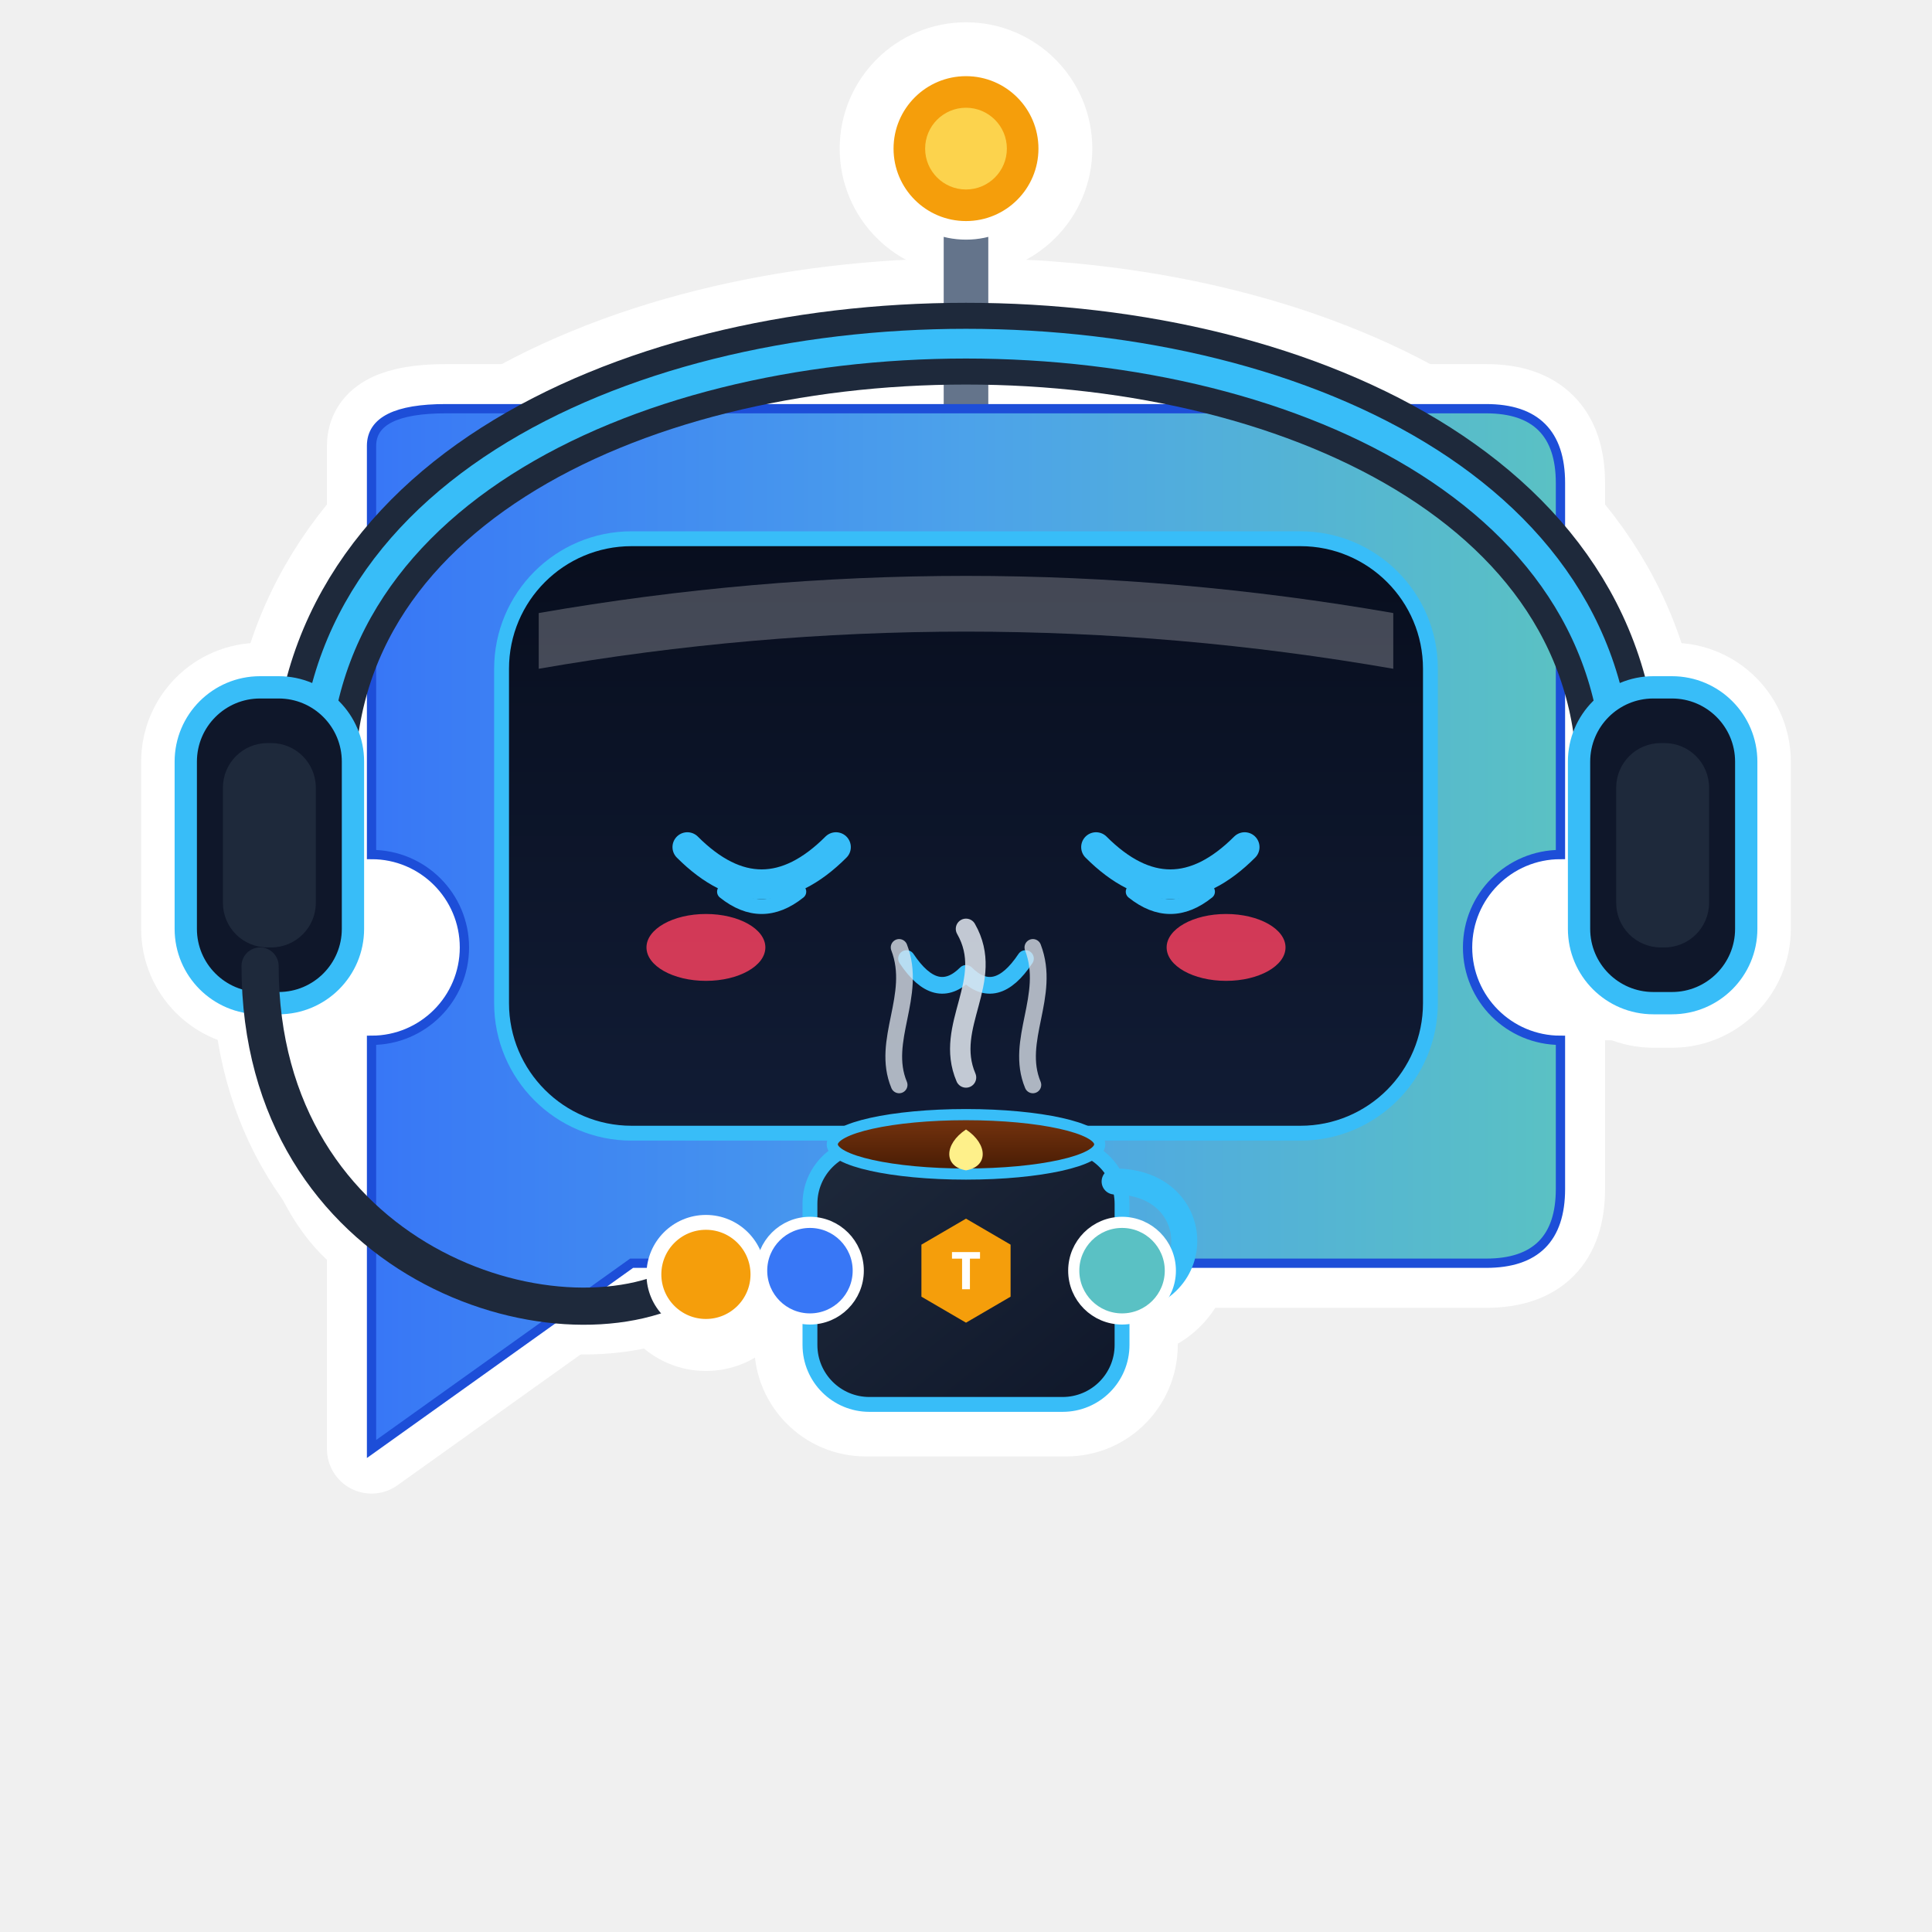
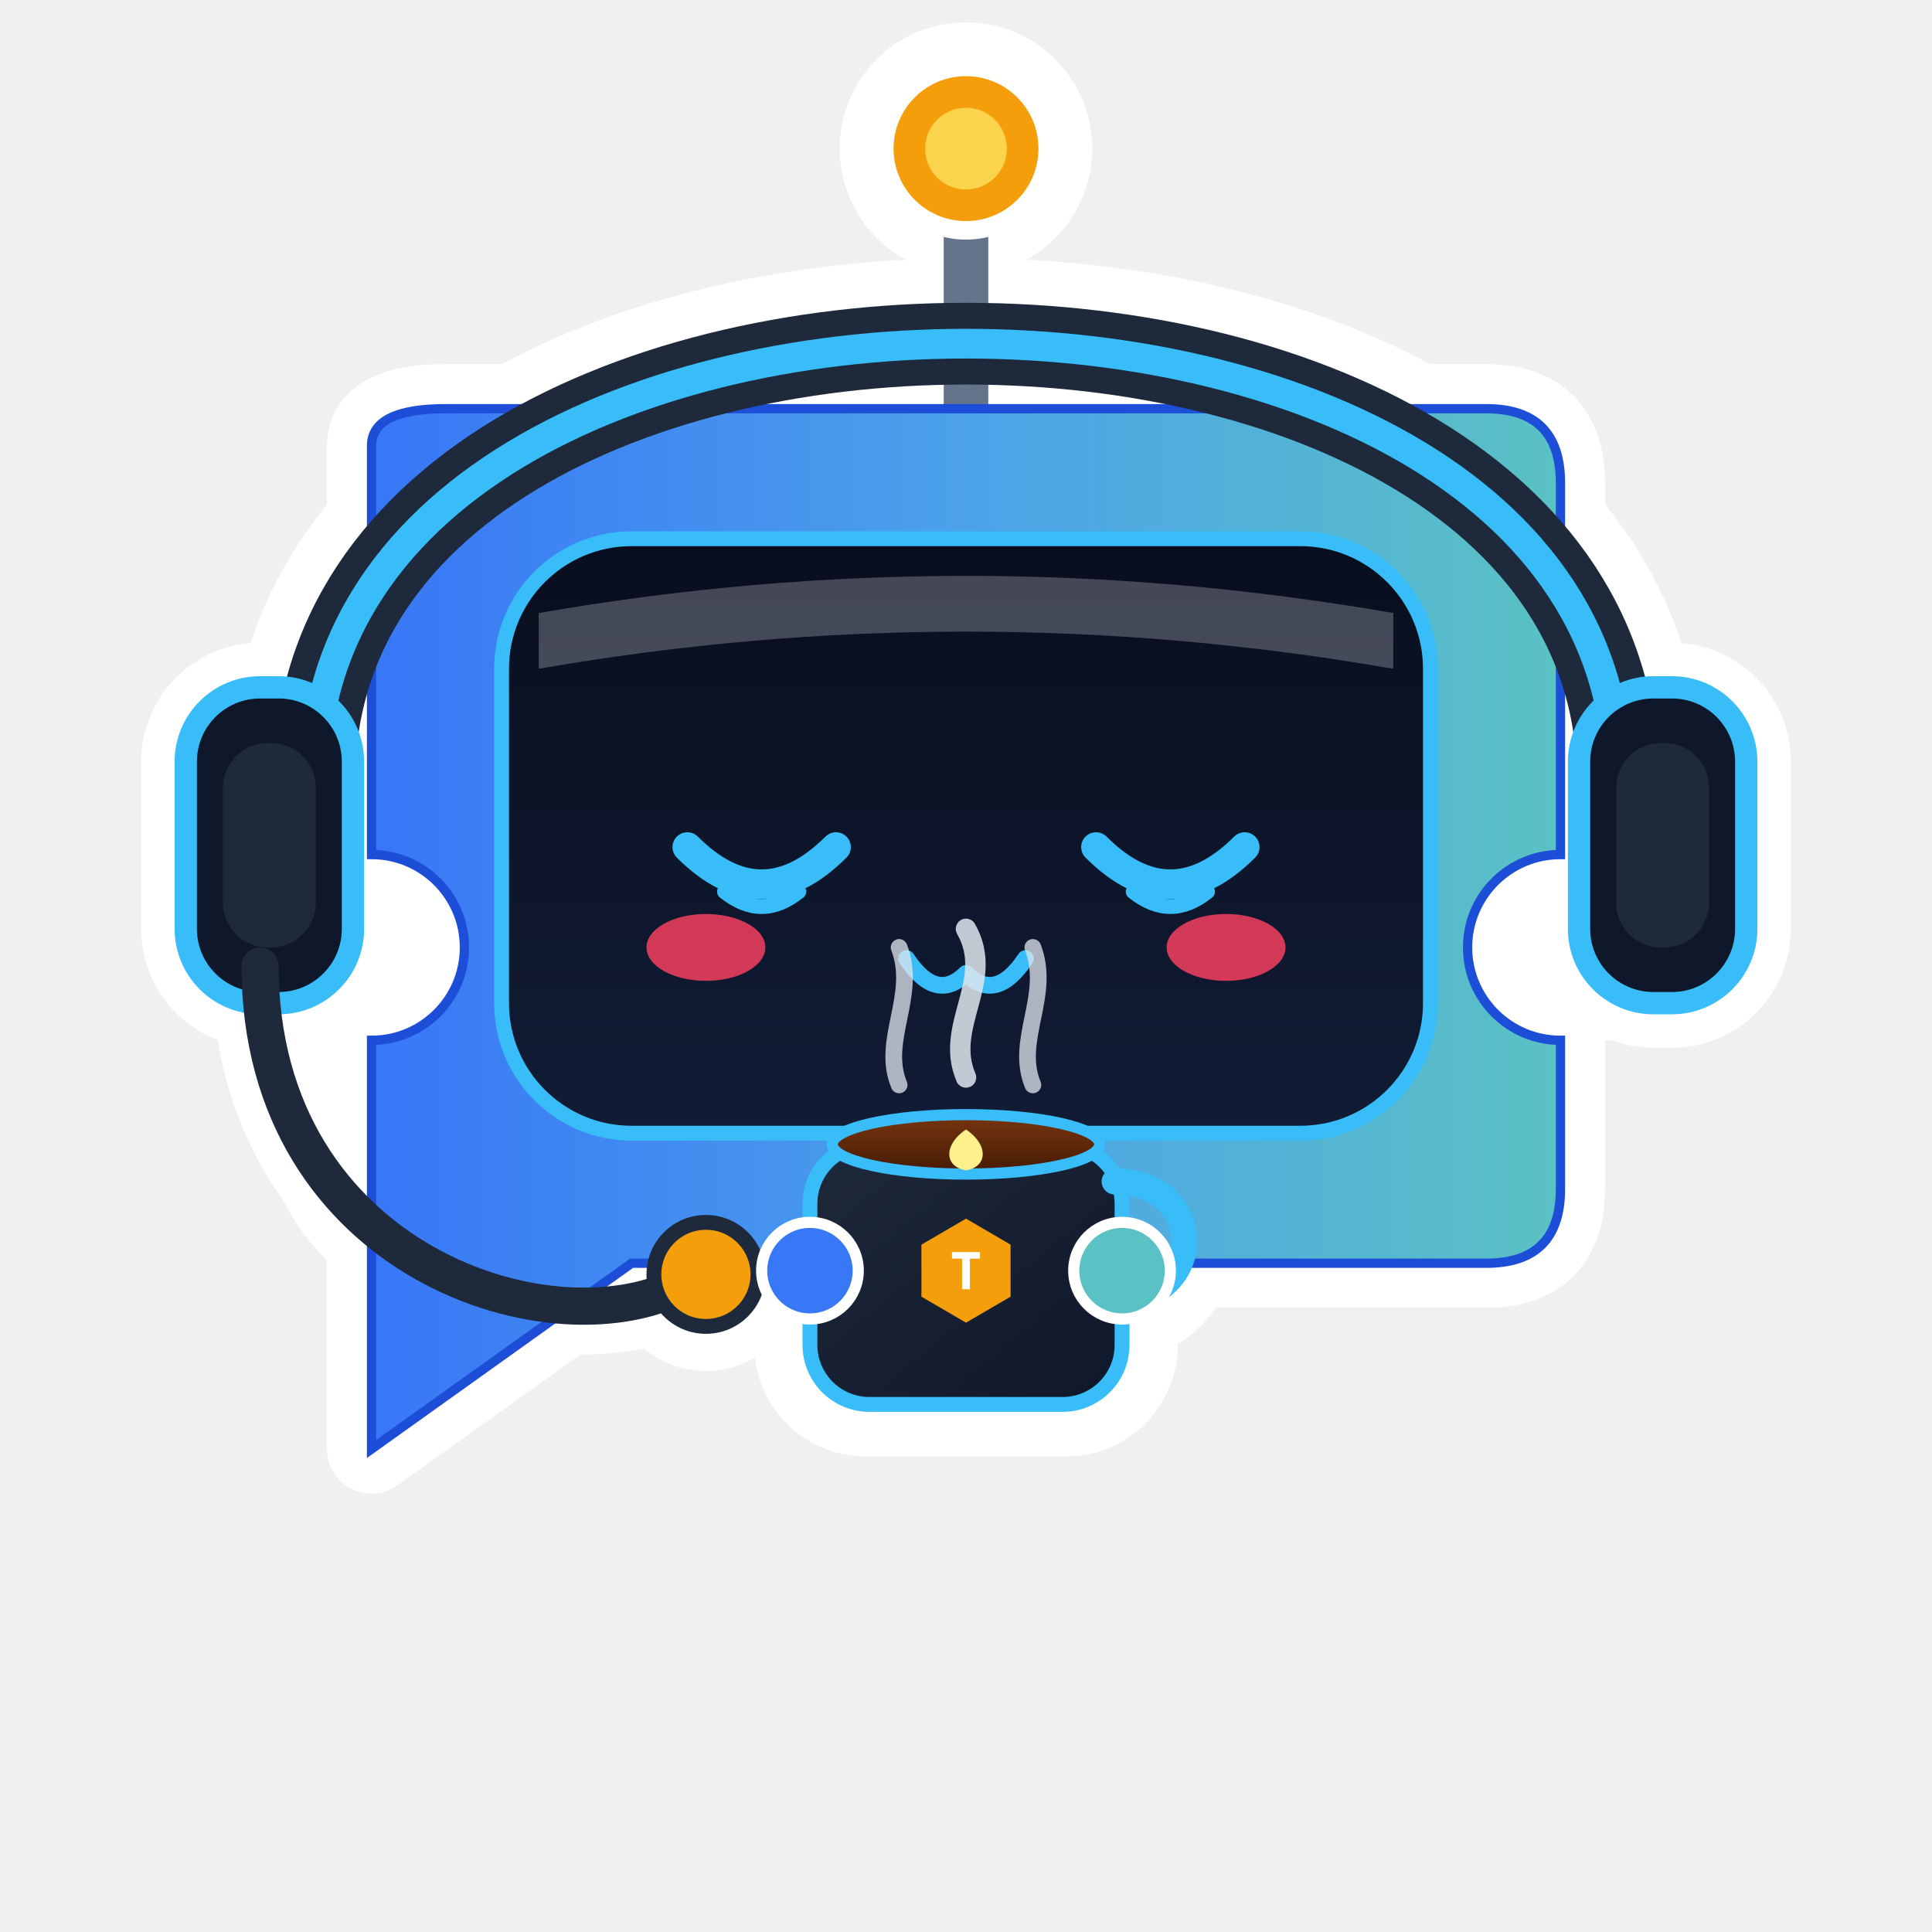
<svg xmlns="http://www.w3.org/2000/svg" viewBox="0 0 520 520" width="520" height="520">
  <defs>
    <linearGradient id="headGrad4" x1="0%" y1="0%" x2="100%" y2="0%">
      <stop offset="0%" stop-color="#3877F6" />
      <stop offset="50%" stop-color="#4CA2EA" />
      <stop offset="100%" stop-color="#5AC1C4" />
    </linearGradient>
    <linearGradient id="screenGrad4" x1="0%" y1="0%" x2="0%" y2="100%">
      <stop offset="0%" stop-color="#080E1E" />
      <stop offset="100%" stop-color="#111C35" />
    </linearGradient>
    <linearGradient id="mugGrad4" x1="0%" y1="0%" x2="100%" y2="100%">
      <stop offset="0%" stop-color="#1E293B" />
      <stop offset="100%" stop-color="#0F172A" />
    </linearGradient>
    <linearGradient id="coffeeGrad4" x1="0%" y1="0%" x2="0%" y2="100%">
      <stop offset="0%" stop-color="#78350F" />
      <stop offset="100%" stop-color="#451A03" />
    </linearGradient>
  </defs>
  <g id="Artwork" transform="translate(260, 270)">
    <g id="WhiteBorder" fill="#FFFFFF" stroke="#FFFFFF" stroke-linejoin="round" stroke-linecap="round">
      <circle cx="0" cy="-230" r="22" stroke-width="24" />
      <line x1="0" y1="-150" x2="0" y2="-230" stroke-width="32" />
      <path d="M -175 -50 C -190 -220, 190 -220, 175 -50" fill="none" stroke-width="46" />
      <rect x="-210" y="-85" width="45" height="85" rx="20" stroke-width="24" />
      <rect x="165" y="-85" width="45" height="85" rx="20" stroke-width="24" />
      <path d="M -160 -150 Q -160 -160, -140 -160 L 140 -160 Q 160 -160, 160 -140 L 160 -40 A 25 25 0 0 0 160 10 L 160 50 Q 160 70, 140 70 L -90 70 L -160 120 L -160 10 A 25 25 0 0 0 -160 -40 Z" stroke-width="24" />
      <path d="M -190 -10 C -190 70, -110 95, -75 75" fill="none" stroke-width="26" />
      <circle cx="-70" cy="73" r="14" stroke-width="24" />
      <path d="M -190 -10 C -190 60, -160 70, -160 70 L -160 10 L -160 -10 Z" stroke-width="12" />
      <rect x="-45" y="35" width="90" height="75" rx="18" stroke-width="24" />
      <path d="M 40 45 C 68 45, 68 85, 40 85" fill="none" stroke-width="22" />
      <path d="M -20 25 C -25 10, -15 -5, -20 -20" fill="none" stroke-width="18" />
      <path d="M 0 25 C -5 5, 10 -10, 0 -25" fill="none" stroke-width="20" />
      <path d="M 20 25 C 15 10, 25 -5, 20 -20" fill="none" stroke-width="18" />
    </g>
    <path d="M 160 -40 A 25 25 0 0 0 160 10 L 175 10 L 175 -40 Z" fill="#FFFFFF" stroke="none" />
    <path d="M -160 -40 A 25 25 0 0 1 -160 10 L -175 10 L -175 -40 Z" fill="#FFFFFF" stroke="none" />
    <path d="M 0 -150 L 0 -220" stroke="#64748B" stroke-width="12" stroke-linecap="round" />
    <circle cx="0" cy="-230" r="22" fill="#F59E0B" stroke="#FFFFFF" stroke-width="5" />
    <circle cx="0" cy="-230" r="11" fill="#FCD34D" />
    <path d="M -160 -150 Q -160 -160, -140 -160 L 140 -160 Q 160 -160, 160 -140 L 160 -40 A 25 25 0 0 0 160 10 L 160 50 Q 160 70, 140 70 L -90 70 L -160 120 L -160 10 A 25 25 0 0 0 -160 -40 Z" fill="url(#headGrad4)" stroke="#1D4ED8" stroke-width="2.5" />
    <rect x="-125" y="-125" width="250" height="160" rx="35" fill="url(#screenGrad4)" stroke="#38BDF8" stroke-width="4" />
    <path d="M -115 -105 Q 0 -125 115 -105 L 115 -90 Q 0 -110 -115 -90 Z" fill="#FFFFFF" opacity="0.24" />
    <path d="M -75 -42 Q -55 -22, -35 -42" fill="none" stroke="#38BDF8" stroke-width="8" stroke-linecap="round" />
    <path d="M -65 -30 Q -55 -22, -45 -30" fill="none" stroke="#38BDF8" stroke-width="4" stroke-linecap="round" />
    <path d="M 35 -42 Q 55 -22, 75 -42" fill="none" stroke="#38BDF8" stroke-width="8" stroke-linecap="round" />
    <path d="M 45 -30 Q 55 -22, 65 -30" fill="none" stroke="#38BDF8" stroke-width="4" stroke-linecap="round" />
    <ellipse cx="-70" cy="-15" rx="16" ry="9" fill="#F43F5E" opacity="0.85" />
    <ellipse cx="70" cy="-15" rx="16" ry="9" fill="#F43F5E" opacity="0.85" />
    <path d="M -16 -12 Q -8 0 0 -8 Q 8 0 16 -12" fill="none" stroke="#38BDF8" stroke-width="4.5" stroke-linecap="round" stroke-linejoin="round" />
    <path d="M -175 -50 C -190 -220, 190 -220, 175 -50" fill="none" stroke="#1E293B" stroke-width="22" stroke-linecap="round" />
    <path d="M -175 -50 C -190 -220, 190 -220, 175 -50" fill="none" stroke="#38BDF8" stroke-width="8" stroke-linecap="round" />
    <rect x="-210" y="-85" width="45" height="85" rx="20" fill="#0F172A" stroke="#38BDF8" stroke-width="6" />
    <rect x="-200" y="-70" width="25" height="55" rx="12" fill="#1E293B" />
    <rect x="165" y="-85" width="45" height="85" rx="20" fill="#0F172A" stroke="#38BDF8" stroke-width="6" />
    <rect x="175" y="-70" width="25" height="55" rx="12" fill="#1E293B" />
    <path d="M -190 -10 C -190 70, -110 95, -75 75" fill="none" stroke="#1E293B" stroke-width="10" stroke-linecap="round" />
-     <circle cx="-70" cy="73" r="14" fill="#F59E0B" stroke="#FFFFFF" stroke-width="4" />
+     <circle cx="-70" cy="73" r="14" fill="#F59E0B" stroke="#1E293B" stroke-width="4" />
    <path d="M -18 22 C -23 10, -13 -2, -18 -15" fill="none" stroke="#E2E8F0" stroke-width="4.5" stroke-linecap="round" opacity="0.75" />
    <path d="M 0 20 C -6 6, 8 -6, 0 -20" fill="none" stroke="#E2E8F0" stroke-width="5.5" stroke-linecap="round" opacity="0.85" />
    <path d="M 18 22 C 13 10, 23 -2, 18 -15" fill="none" stroke="#E2E8F0" stroke-width="4.5" stroke-linecap="round" opacity="0.75" />
    <rect x="-42" y="38" width="84" height="70" rx="16" fill="url(#mugGrad4)" stroke="#38BDF8" stroke-width="4" />
    <path d="M 40 48 C 65 48, 65 80, 40 80" fill="none" stroke="#38BDF8" stroke-width="7" stroke-linecap="round" />
    <ellipse cx="0" cy="38" rx="36" ry="8" fill="url(#coffeeGrad4)" stroke="#38BDF8" stroke-width="3" />
    <path d="M 0 34 C -6 38, -6 44, 0 45 C 6 44, 6 38, 0 34 Z" fill="#FEF08A" />
    <polygon points="0,58 12,65 12,79 0,86 -12,79 -12,65" fill="#F59E0B" />
    <text x="0" y="77" font-family="'Noto Sans', sans-serif" font-size="14" font-weight="900" fill="#FFFFFF" text-anchor="middle">T</text>
    <circle cx="-42" cy="72" r="13" fill="#3877F6" stroke="#FFFFFF" stroke-width="3" />
    <circle cx="42" cy="72" r="13" fill="#5AC1C4" stroke="#FFFFFF" stroke-width="3" />
  </g>
</svg>
